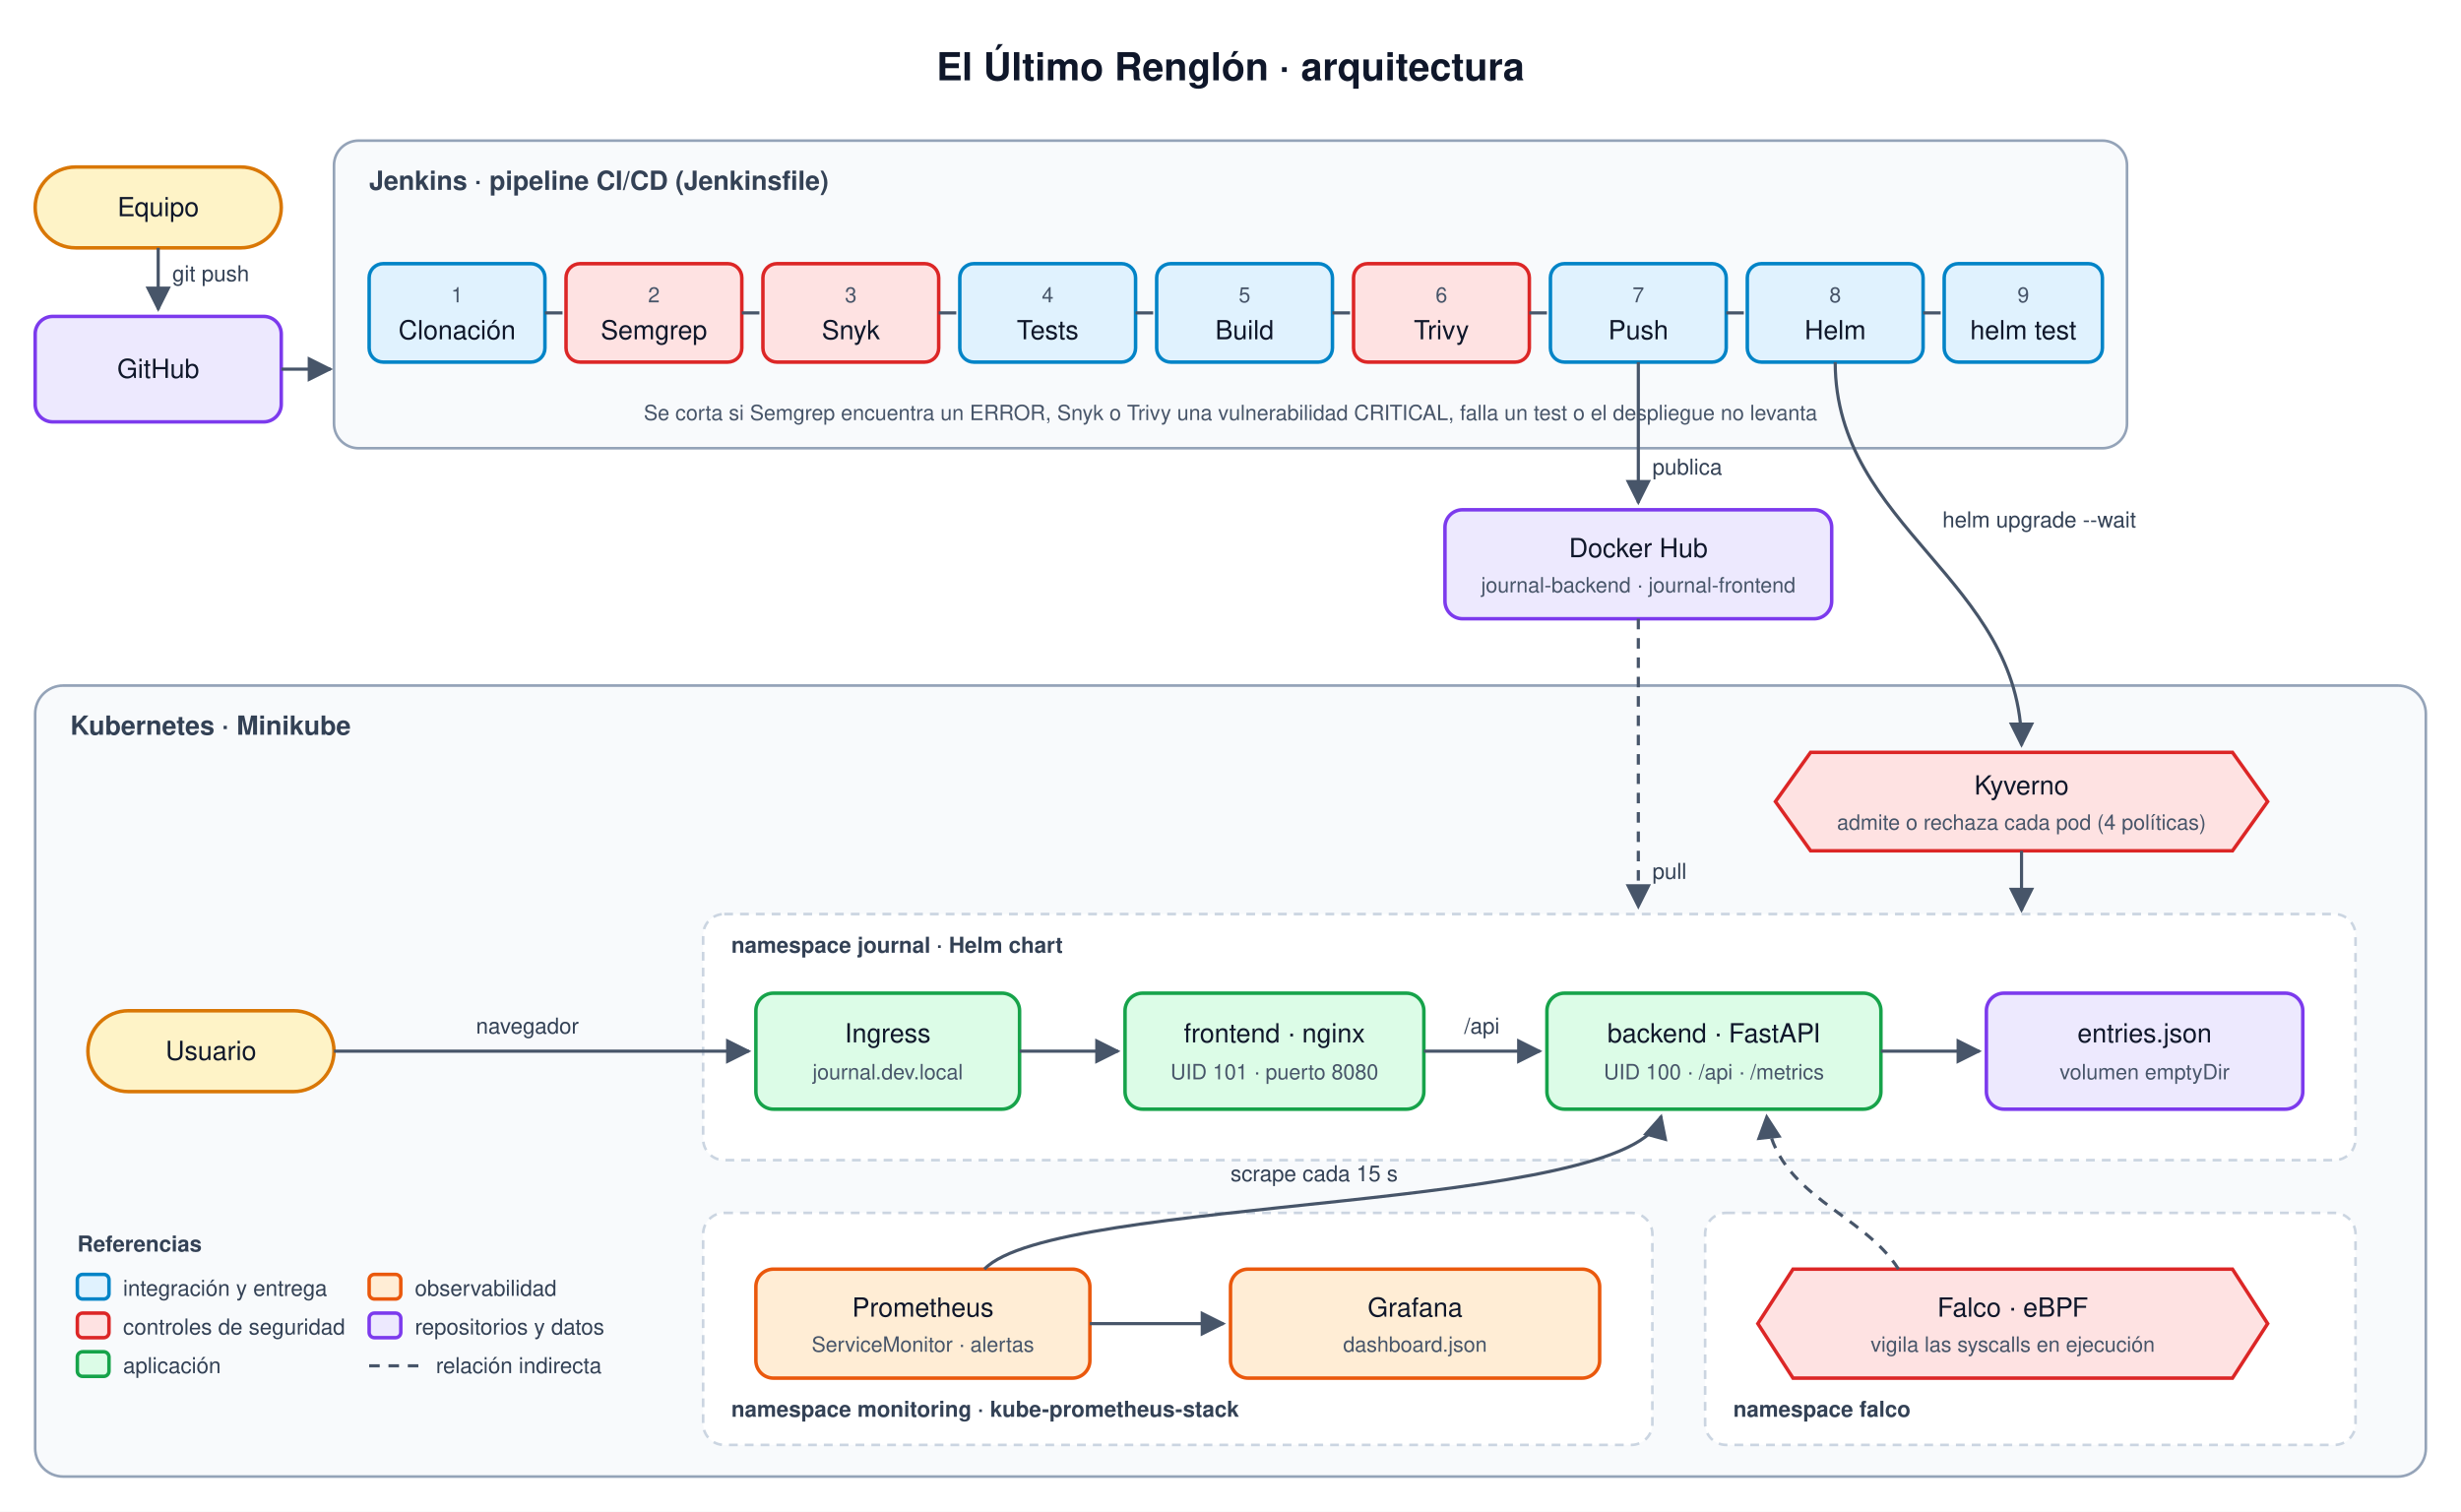
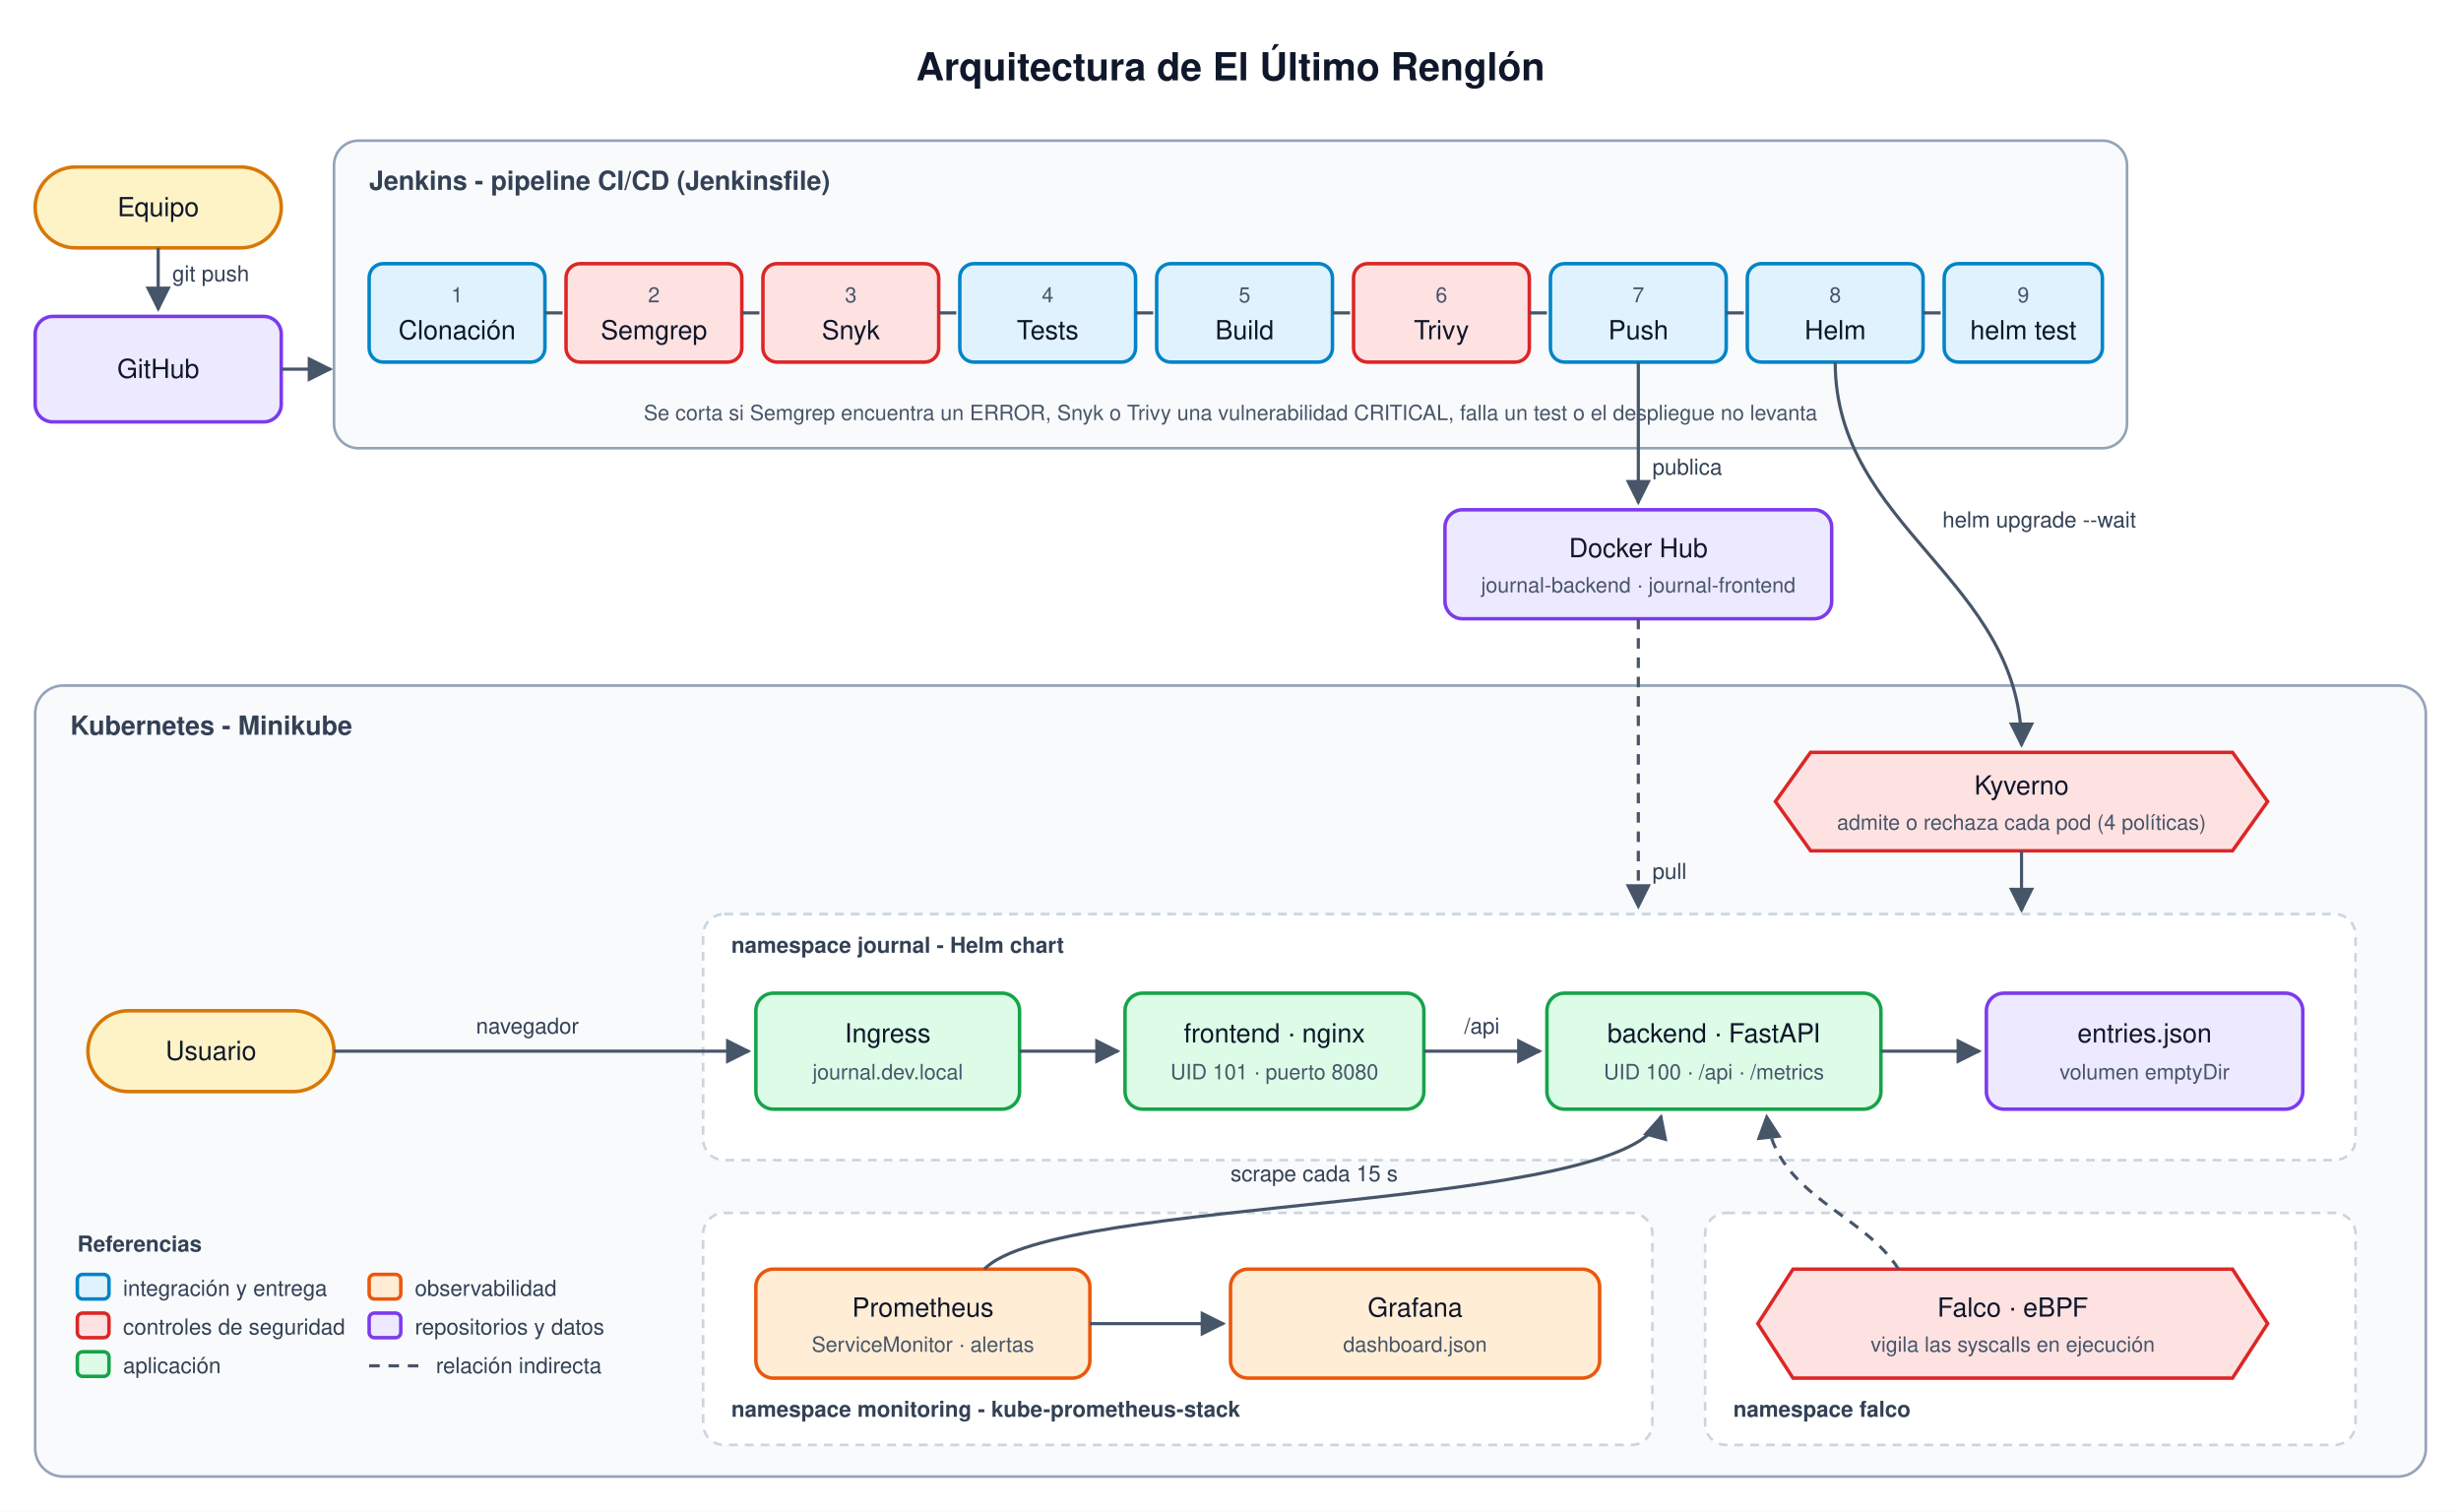
<svg xmlns="http://www.w3.org/2000/svg" viewBox="0 0 1400 860" width="1400" height="860" font-family="Helvetica, Arial, sans-serif">
  <defs>
    <marker id="a" viewBox="0 0 10 10" refX="9" refY="5" markerWidth="8" markerHeight="8" orient="auto-start-reverse">
      <path d="M0,0 L10,5 L0,10 z" fill="#475569" />
    </marker>
    <style>
      .t { font-size: 15px; fill: #0f172a; text-anchor: middle; dominant-baseline: middle; }
      .s { font-size: 12px; fill: #475569; text-anchor: middle; dominant-baseline: middle; }
      .h { font-size: 15px; font-weight: 700; fill: #334155; }
      .lbl { font-size: 12.5px; fill: #334155; }
      .line { stroke: #475569; stroke-width: 1.8; fill: none; }
      .dash { stroke: #475569; stroke-width: 1.8; fill: none; stroke-dasharray: 6 5; }
      .ci  { fill: #e0f2fe; stroke: #0284c7; stroke-width: 2; }
      .sec { fill: #fee2e2; stroke: #dc2626; stroke-width: 2; }
      .app { fill: #dcfce7; stroke: #16a34a; stroke-width: 2; }
      .mon { fill: #ffedd5; stroke: #ea580c; stroke-width: 2; }
      .sto { fill: #ede9fe; stroke: #7c3aed; stroke-width: 2; }
      .ppl { fill: #fef3c7; stroke: #d97706; stroke-width: 2; }
      .grp { fill: #f8fafc; stroke: #94a3b8; stroke-width: 1.5; }
      .ns  { fill: #ffffff; stroke: #cbd5e1; stroke-width: 1.5; stroke-dasharray: 5 4; }
    </style>
  </defs>
  <rect width="1400" height="860" fill="#ffffff" />
-   <text x="700" y="38" class="t" style="font-size:22px;font-weight:700">El Último Renglón · arquitectura</text>
+   <text x="700" y="38" class="t" style="font-size:22px;font-weight:700">Arquitectura de El Último Renglón</text>
  <rect x="20" y="95" width="140" height="46" rx="23" class="ppl" />
  <text x="90" y="118" class="t">Equipo</text>
  <path d="M90,141 L90,176" class="line" marker-end="url(#a)" />
  <text x="98" y="160" class="lbl">git push</text>
  <rect x="20" y="180" width="140" height="60" rx="10" class="sto" />
  <text x="90" y="210" class="t">GitHub</text>
  <path d="M160,210 L188,210" class="line" marker-end="url(#a)" />
  <rect x="190" y="80" width="1020" height="175" rx="14" class="grp" />
-   <text x="210" y="108" class="h">Jenkins · pipeline CI/CD (Jenkinsfile)</text>
+   <text x="210" y="108" class="h">Jenkins - pipeline CI/CD (Jenkinsfile)</text>
  <g>
    <rect x="210" y="150" width="100" height="56" rx="8" class="ci" />
    <text x="260" y="168" class="s">1</text>
    <text x="260" y="188" class="t">Clonación</text>
    <rect x="322" y="150" width="100" height="56" rx="8" class="sec" />
    <text x="372" y="168" class="s">2</text>
    <text x="372" y="188" class="t">Semgrep</text>
    <rect x="434" y="150" width="100" height="56" rx="8" class="sec" />
    <text x="484" y="168" class="s">3</text>
    <text x="484" y="188" class="t">Snyk</text>
    <rect x="546" y="150" width="100" height="56" rx="8" class="ci" />
    <text x="596" y="168" class="s">4</text>
    <text x="596" y="188" class="t">Tests</text>
    <rect x="658" y="150" width="100" height="56" rx="8" class="ci" />
    <text x="708" y="168" class="s">5</text>
    <text x="708" y="188" class="t">Build</text>
    <rect x="770" y="150" width="100" height="56" rx="8" class="sec" />
    <text x="820" y="168" class="s">6</text>
    <text x="820" y="188" class="t">Trivy</text>
    <rect x="882" y="150" width="100" height="56" rx="8" class="ci" />
    <text x="932" y="168" class="s">7</text>
    <text x="932" y="188" class="t">Push</text>
    <rect x="994" y="150" width="100" height="56" rx="8" class="ci" />
    <text x="1044" y="168" class="s">8</text>
    <text x="1044" y="188" class="t">Helm</text>
    <rect x="1106" y="150" width="90" height="56" rx="8" class="ci" />
    <text x="1151" y="168" class="s">9</text>
    <text x="1151" y="188" class="t">helm test</text>
    <path d="M310,178 L320,178 M422,178 L432,178 M534,178 L544,178 M646,178 L656,178 M758,178 L768,178 M870,178 L880,178 M982,178 L992,178 M1094,178 L1104,178" class="line" />
  </g>
  <text x="700" y="235" class="s">Se corta si Semgrep encuentra un ERROR, Snyk o Trivy una vulnerabilidad CRITICAL, falla un test o el despliegue no levanta</text>
  <path d="M932,206 L932,286" class="line" marker-end="url(#a)" />
  <text x="940" y="270" class="lbl">publica</text>
  <rect x="822" y="290" width="220" height="62" rx="10" class="sto" />
  <text x="932" y="312" class="t">Docker Hub</text>
  <text x="932" y="333" class="s">journal-backend · journal-frontend</text>
  <rect x="20" y="390" width="1360" height="450" rx="16" class="grp" />
-   <text x="40" y="418" class="h">Kubernetes · Minikube</text>
+   <text x="40" y="418" class="h">Kubernetes - Minikube</text>
  <path d="M1044,206 C1044,300 1150,330 1150,424" class="line" marker-end="url(#a)" />
  <text x="1105" y="300" class="lbl">helm upgrade --wait</text>
  <polygon points="1030,428 1270,428 1290,456 1270,484 1030,484 1010,456" class="sec" />
  <text x="1150" y="447" class="t">Kyverno</text>
  <text x="1150" y="468" class="s">admite o rechaza cada pod (4 políticas)</text>
  <path d="M1150,484 L1150,518" class="line" marker-end="url(#a)" />
  <rect x="400" y="520" width="940" height="140" rx="12" class="ns" />
-   <text x="416" y="542" class="lbl" style="font-weight:700">namespace journal · Helm chart</text>
+   <text x="416" y="542" class="lbl" style="font-weight:700">namespace journal - Helm chart</text>
  <path d="M932,352 L932,516" class="dash" marker-end="url(#a)" />
  <text x="940" y="500" class="lbl">pull</text>
  <rect x="430" y="565" width="150" height="66" rx="10" class="app" />
  <text x="505" y="588" class="t">Ingress</text>
  <text x="505" y="610" class="s">journal.dev.local</text>
  <rect x="640" y="565" width="170" height="66" rx="10" class="app" />
  <text x="725" y="588" class="t">frontend · nginx</text>
  <text x="725" y="610" class="s">UID 101 · puerto 8080</text>
  <rect x="880" y="565" width="190" height="66" rx="10" class="app" />
  <text x="975" y="588" class="t">backend · FastAPI</text>
  <text x="975" y="610" class="s">UID 100 · /api · /metrics</text>
  <rect x="1130" y="565" width="180" height="66" rx="10" class="sto" />
  <text x="1220" y="588" class="t">entries.json</text>
  <text x="1220" y="610" class="s">volumen emptyDir</text>
  <path d="M580,598 L636,598" class="line" marker-end="url(#a)" />
  <path d="M810,598 L876,598" class="line" marker-end="url(#a)" />
  <text x="843" y="588" class="lbl" text-anchor="middle">/api</text>
  <path d="M1070,598 L1126,598" class="line" marker-end="url(#a)" />
  <rect x="50" y="575" width="140" height="46" rx="23" class="ppl" />
  <text x="120" y="598" class="t">Usuario</text>
  <path d="M190,598 L426,598" class="line" marker-end="url(#a)" />
  <text x="300" y="588" class="lbl" text-anchor="middle">navegador</text>
  <rect x="400" y="690" width="540" height="132" rx="12" class="ns" />
-   <text x="416" y="806" class="lbl" style="font-weight:700">namespace monitoring · kube-prometheus-stack</text>
+   <text x="416" y="806" class="lbl" style="font-weight:700">namespace monitoring - kube-prometheus-stack</text>
  <rect x="430" y="722" width="190" height="62" rx="10" class="mon" />
  <text x="525" y="744" class="t">Prometheus</text>
  <text x="525" y="765" class="s">ServiceMonitor · alertas</text>
  <rect x="700" y="722" width="210" height="62" rx="10" class="mon" />
  <text x="805" y="744" class="t">Grafana</text>
  <text x="805" y="765" class="s">dashboard.json</text>
  <path d="M620,753 L696,753" class="line" marker-end="url(#a)" />
  <path d="M560,722 C600,680 930,690 945,635" class="line" marker-end="url(#a)" />
  <text x="700" y="672" class="lbl">scrape cada 15 s</text>
  <rect x="970" y="690" width="370" height="132" rx="12" class="ns" />
  <text x="986" y="806" class="lbl" style="font-weight:700">namespace falco</text>
  <polygon points="1020,722 1270,722 1290,753 1270,784 1020,784 1000,753" class="sec" />
  <text x="1145" y="744" class="t">Falco · eBPF</text>
  <text x="1145" y="765" class="s">vigila las syscalls en ejecución</text>
  <path d="M1080,722 C1060,690 1010,680 1005,635" class="dash" marker-end="url(#a)" />
  <text x="44" y="712" class="lbl" style="font-weight:700">Referencias</text>
  <rect x="44" y="725" width="18" height="14" rx="3" class="ci" />
  <text x="70" y="733" class="lbl" dominant-baseline="middle">integración y entrega</text>
  <rect x="44" y="747" width="18" height="14" rx="3" class="sec" />
  <text x="70" y="755" class="lbl" dominant-baseline="middle">controles de seguridad</text>
  <rect x="44" y="769" width="18" height="14" rx="3" class="app" />
  <text x="70" y="777" class="lbl" dominant-baseline="middle">aplicación</text>
  <rect x="210" y="725" width="18" height="14" rx="3" class="mon" />
  <text x="236" y="733" class="lbl" dominant-baseline="middle">observabilidad</text>
  <rect x="210" y="747" width="18" height="14" rx="3" class="sto" />
  <text x="236" y="755" class="lbl" dominant-baseline="middle">repositorios y datos</text>
  <path d="M210,777 L240,777" class="dash" />
  <text x="248" y="777" class="lbl" dominant-baseline="middle">relación indirecta</text>
</svg>
